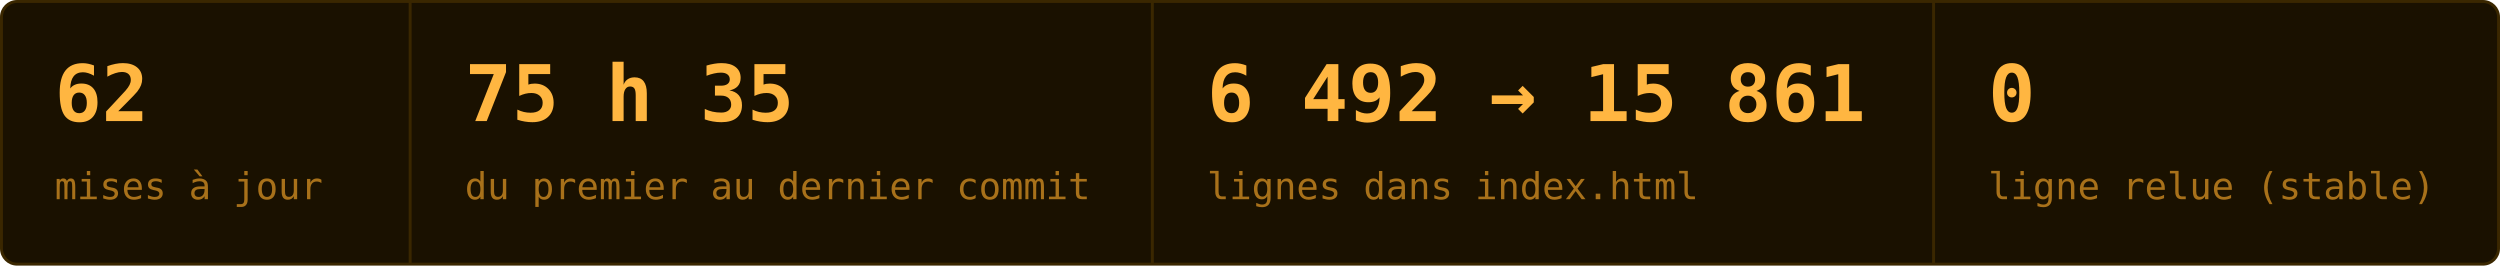
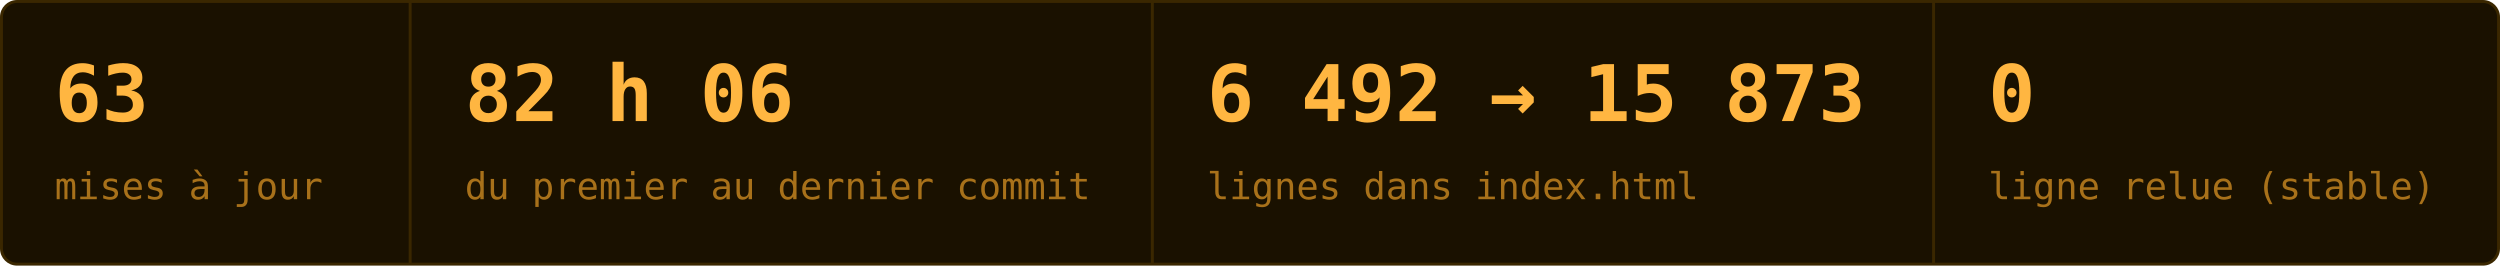
- <svg xmlns="http://www.w3.org/2000/svg" width="1280" height="136" viewBox="0 0 1280 136" role="img" aria-label="En chiffres : 62 mises à jour, 75 h 35 du premier au dernier commit, 6 492 → 15 861 lignes dans index.html, 0 ligne relue (stable)">
+ <svg xmlns="http://www.w3.org/2000/svg" width="1280" height="136" viewBox="0 0 1280 136" role="img" aria-label="En chiffres : 63 mises à jour, 82 h 06 du premier au dernier commit, 6 492 → 15 873 lignes dans index.html, 0 ligne relue (stable)">
  <rect x=".75" y=".75" width="1278.5" height="134.5" rx="8" fill="#1a1100" stroke="#3a2700" stroke-width="1.5" />
-   <text x="28.0" y="62" font-family="'JetBrains Mono', 'Cascadia Mono', Consolas, Menlo, 'DejaVu Sans Mono', monospace" font-size="40" font-weight="700" fill="#ffb641">62</text>
+   <text x="28.0" y="62" font-family="'JetBrains Mono', 'Cascadia Mono', Consolas, Menlo, 'DejaVu Sans Mono', monospace" font-size="40" font-weight="700" fill="#ffb641">63</text>
  <text x="28.0" y="102" font-family="'JetBrains Mono', 'Cascadia Mono', Consolas, Menlo, 'DejaVu Sans Mono', monospace" font-size="19" fill="#a8711a">mises à jour</text>
  <line x1="210.0" y1="1" x2="210.0" y2="135" stroke="#3a2700" stroke-width="1.5" />
-   <text x="238.0" y="62" font-family="'JetBrains Mono', 'Cascadia Mono', Consolas, Menlo, 'DejaVu Sans Mono', monospace" font-size="40" font-weight="700" fill="#ffb641">75 h 35</text>
+   <text x="238.0" y="62" font-family="'JetBrains Mono', 'Cascadia Mono', Consolas, Menlo, 'DejaVu Sans Mono', monospace" font-size="40" font-weight="700" fill="#ffb641">82 h 06</text>
  <text x="238.0" y="102" font-family="'JetBrains Mono', 'Cascadia Mono', Consolas, Menlo, 'DejaVu Sans Mono', monospace" font-size="19" fill="#a8711a">du premier au dernier commit</text>
  <line x1="590.0" y1="1" x2="590.0" y2="135" stroke="#3a2700" stroke-width="1.5" />
-   <text x="618.0" y="62" font-family="'JetBrains Mono', 'Cascadia Mono', Consolas, Menlo, 'DejaVu Sans Mono', monospace" font-size="40" font-weight="700" fill="#ffb641">6 492 → 15 861</text>
+   <text x="618.0" y="62" font-family="'JetBrains Mono', 'Cascadia Mono', Consolas, Menlo, 'DejaVu Sans Mono', monospace" font-size="40" font-weight="700" fill="#ffb641">6 492 → 15 873</text>
  <text x="618.0" y="102" font-family="'JetBrains Mono', 'Cascadia Mono', Consolas, Menlo, 'DejaVu Sans Mono', monospace" font-size="19" fill="#a8711a">lignes dans index.html</text>
  <line x1="990.0" y1="1" x2="990.0" y2="135" stroke="#3a2700" stroke-width="1.5" />
  <text x="1018.0" y="62" font-family="'JetBrains Mono', 'Cascadia Mono', Consolas, Menlo, 'DejaVu Sans Mono', monospace" font-size="40" font-weight="700" fill="#ffb641">0</text>
  <text x="1018.0" y="102" font-family="'JetBrains Mono', 'Cascadia Mono', Consolas, Menlo, 'DejaVu Sans Mono', monospace" font-size="19" fill="#a8711a">ligne relue (stable)</text>
</svg>
